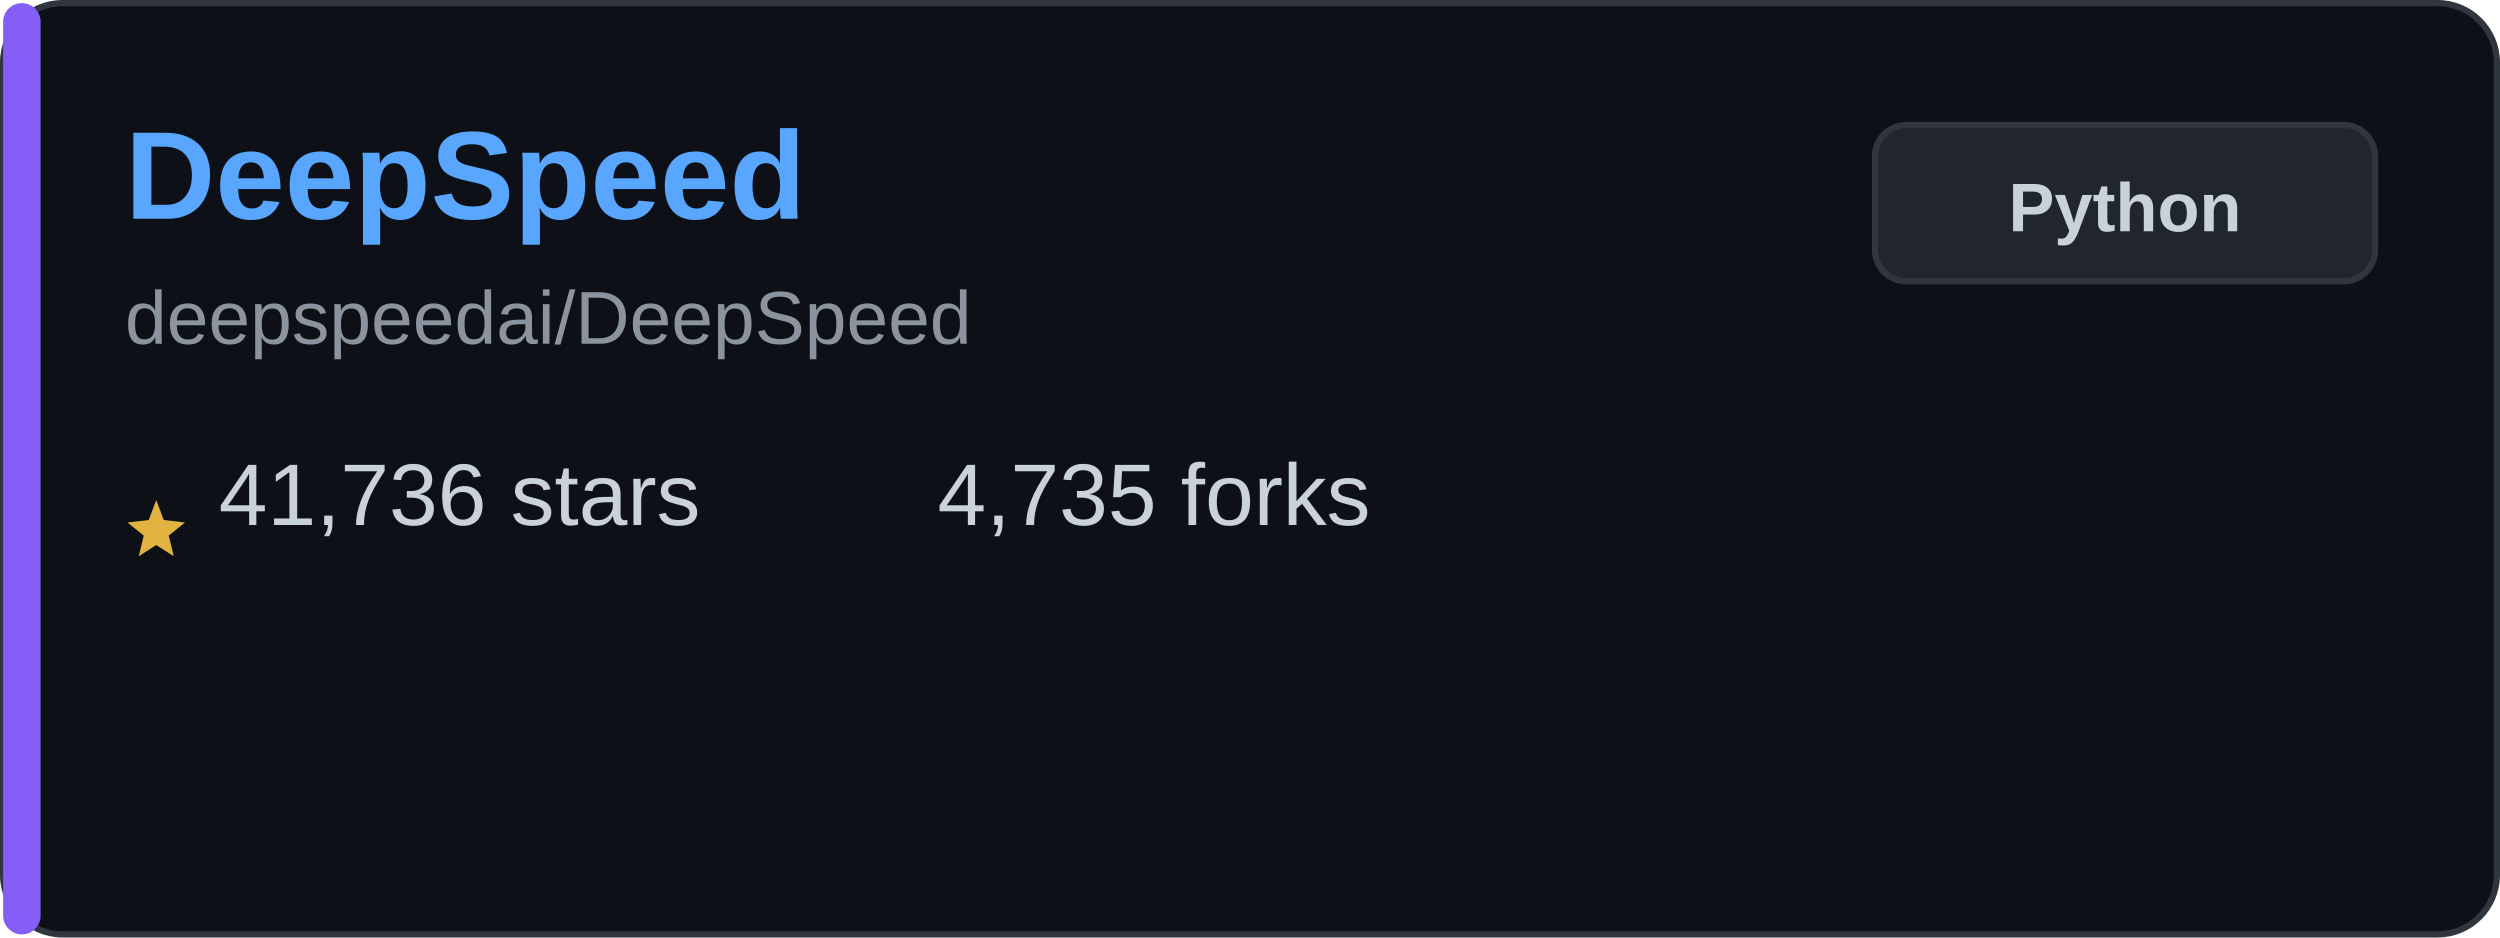
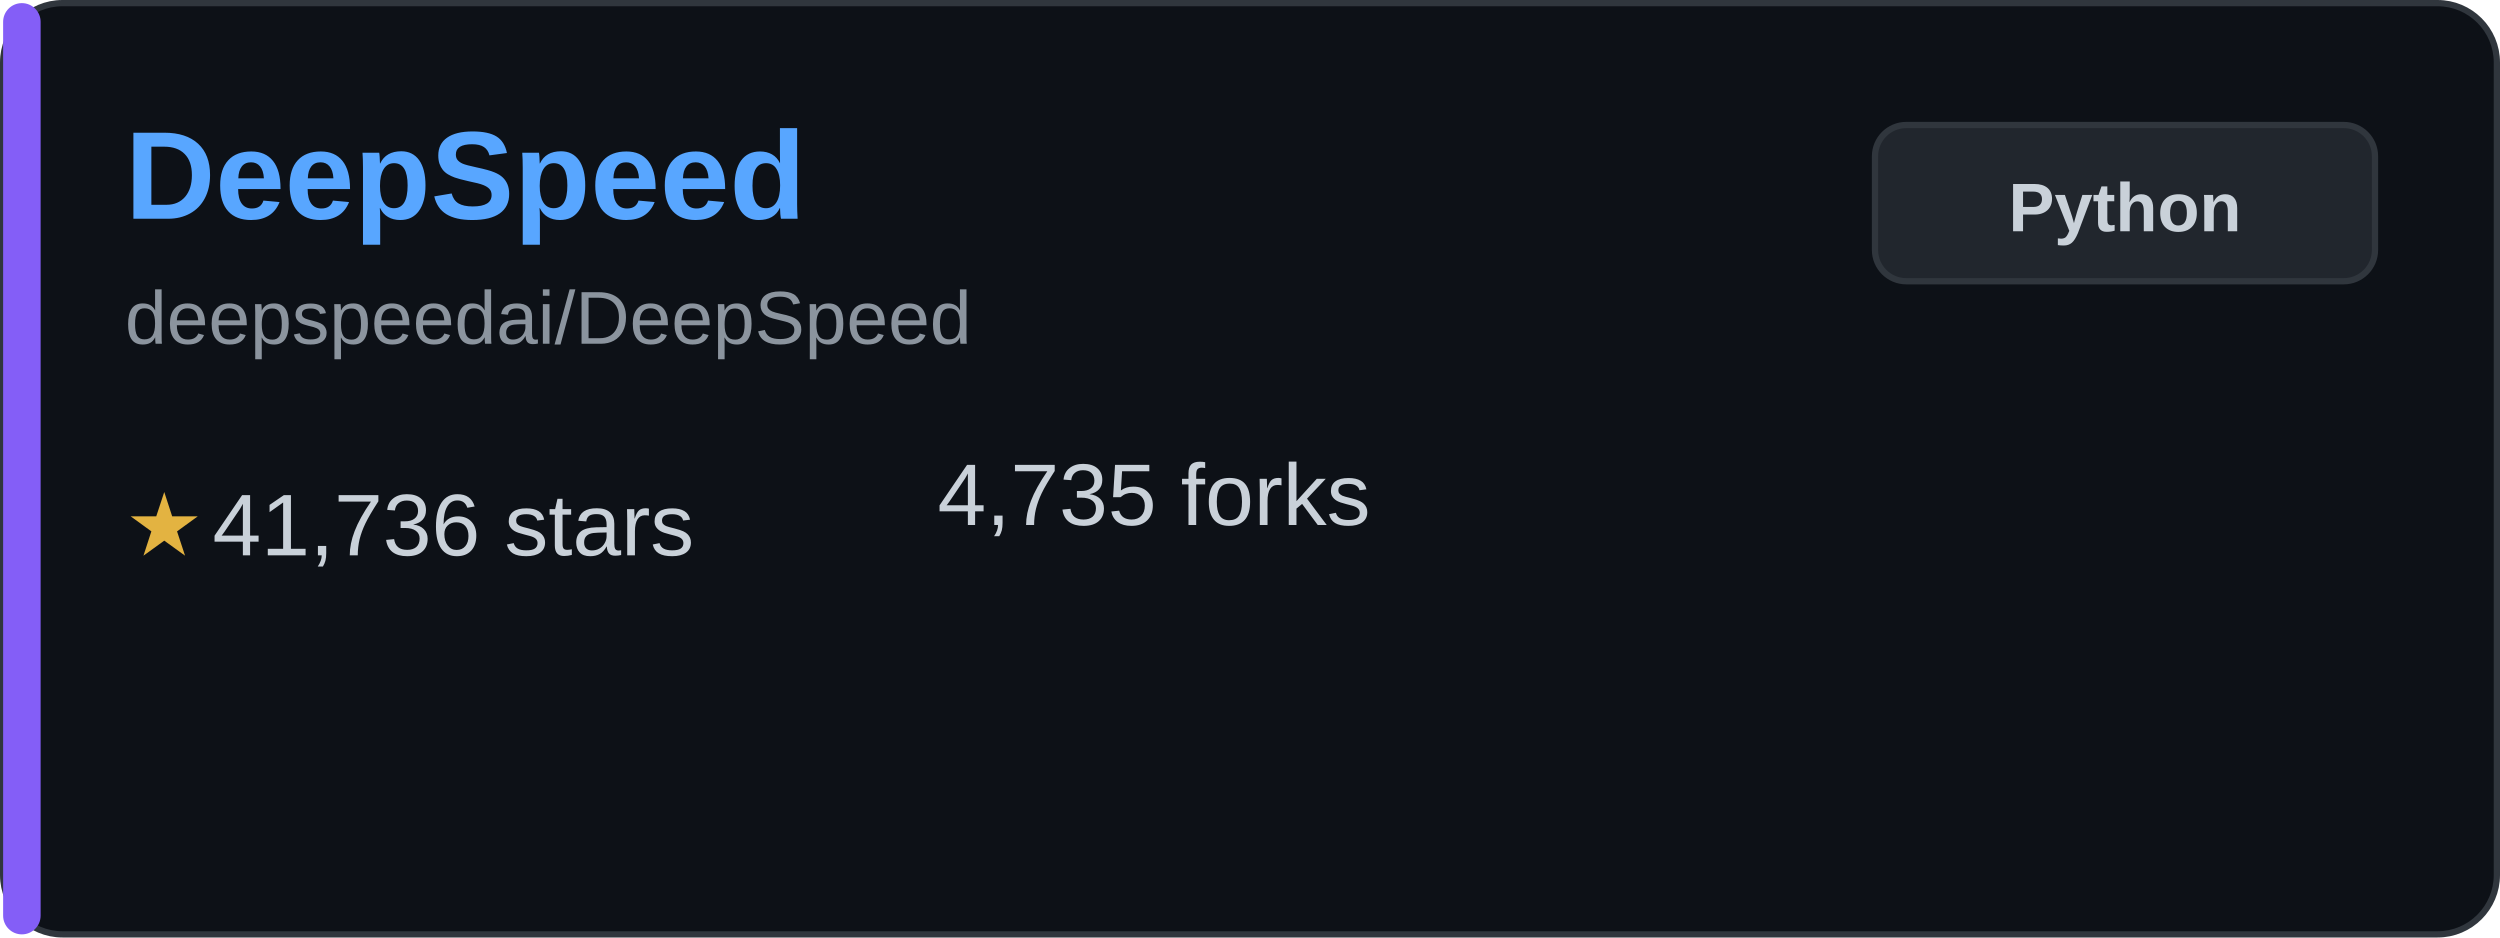
<svg xmlns="http://www.w3.org/2000/svg" width="400" height="150" viewBox="0 0 400 150" fill="none">
  <rect x="0.5" y="0.5" width="399" height="149" rx="9.5" fill="#0d1117" stroke="#30363d" />
  <rect x="0.5" y="0.5" width="6" height="149" rx="3" fill="#845ef7" />
  <text x="20" y="35" font-family="Arial, sans-serif" font-size="20" font-weight="bold" fill="#58a6ff">DeepSpeed</text>
  <text x="20" y="55" font-family="Arial, sans-serif" font-size="12" fill="#8b949e">deepspeedai/DeepSpeed</text>
  <g transform="translate(20, 80)">
-     <polygon points="5,0 6.2,3.2 9.6,3.6 7,5.7 7.8,9 5,7.2 2.2,9 3,5.7 0.4,3.6 3.8,3.2" fill="#e3b341" />
-     <text x="15" y="4" font-family="Arial, sans-serif" font-size="14" fill="#c9d1d9">41,736 stars</text>
+     <text x="0" y="4" font-family="Arial, sans-serif" font-size="14" fill="#e3b341" dominant-baseline="central">★</text>
+     <text x="14" y="4" font-family="Arial, sans-serif" font-size="14" fill="#c9d1d9" dominant-baseline="central">41,736 stars</text>
  </g>
  <g transform="translate(150, 80)">
    <text x="0" y="4" font-family="Arial, sans-serif" font-size="14" fill="#c9d1d9">4,735 forks</text>
  </g>
  <rect x="300" y="20" width="80" height="25" rx="5" fill="#21262d" stroke="#30363d" />
  <text x="340" y="37" font-family="Arial, sans-serif" font-size="11" font-weight="bold" fill="#c9d1d9" text-anchor="middle">Python</text>
</svg>
